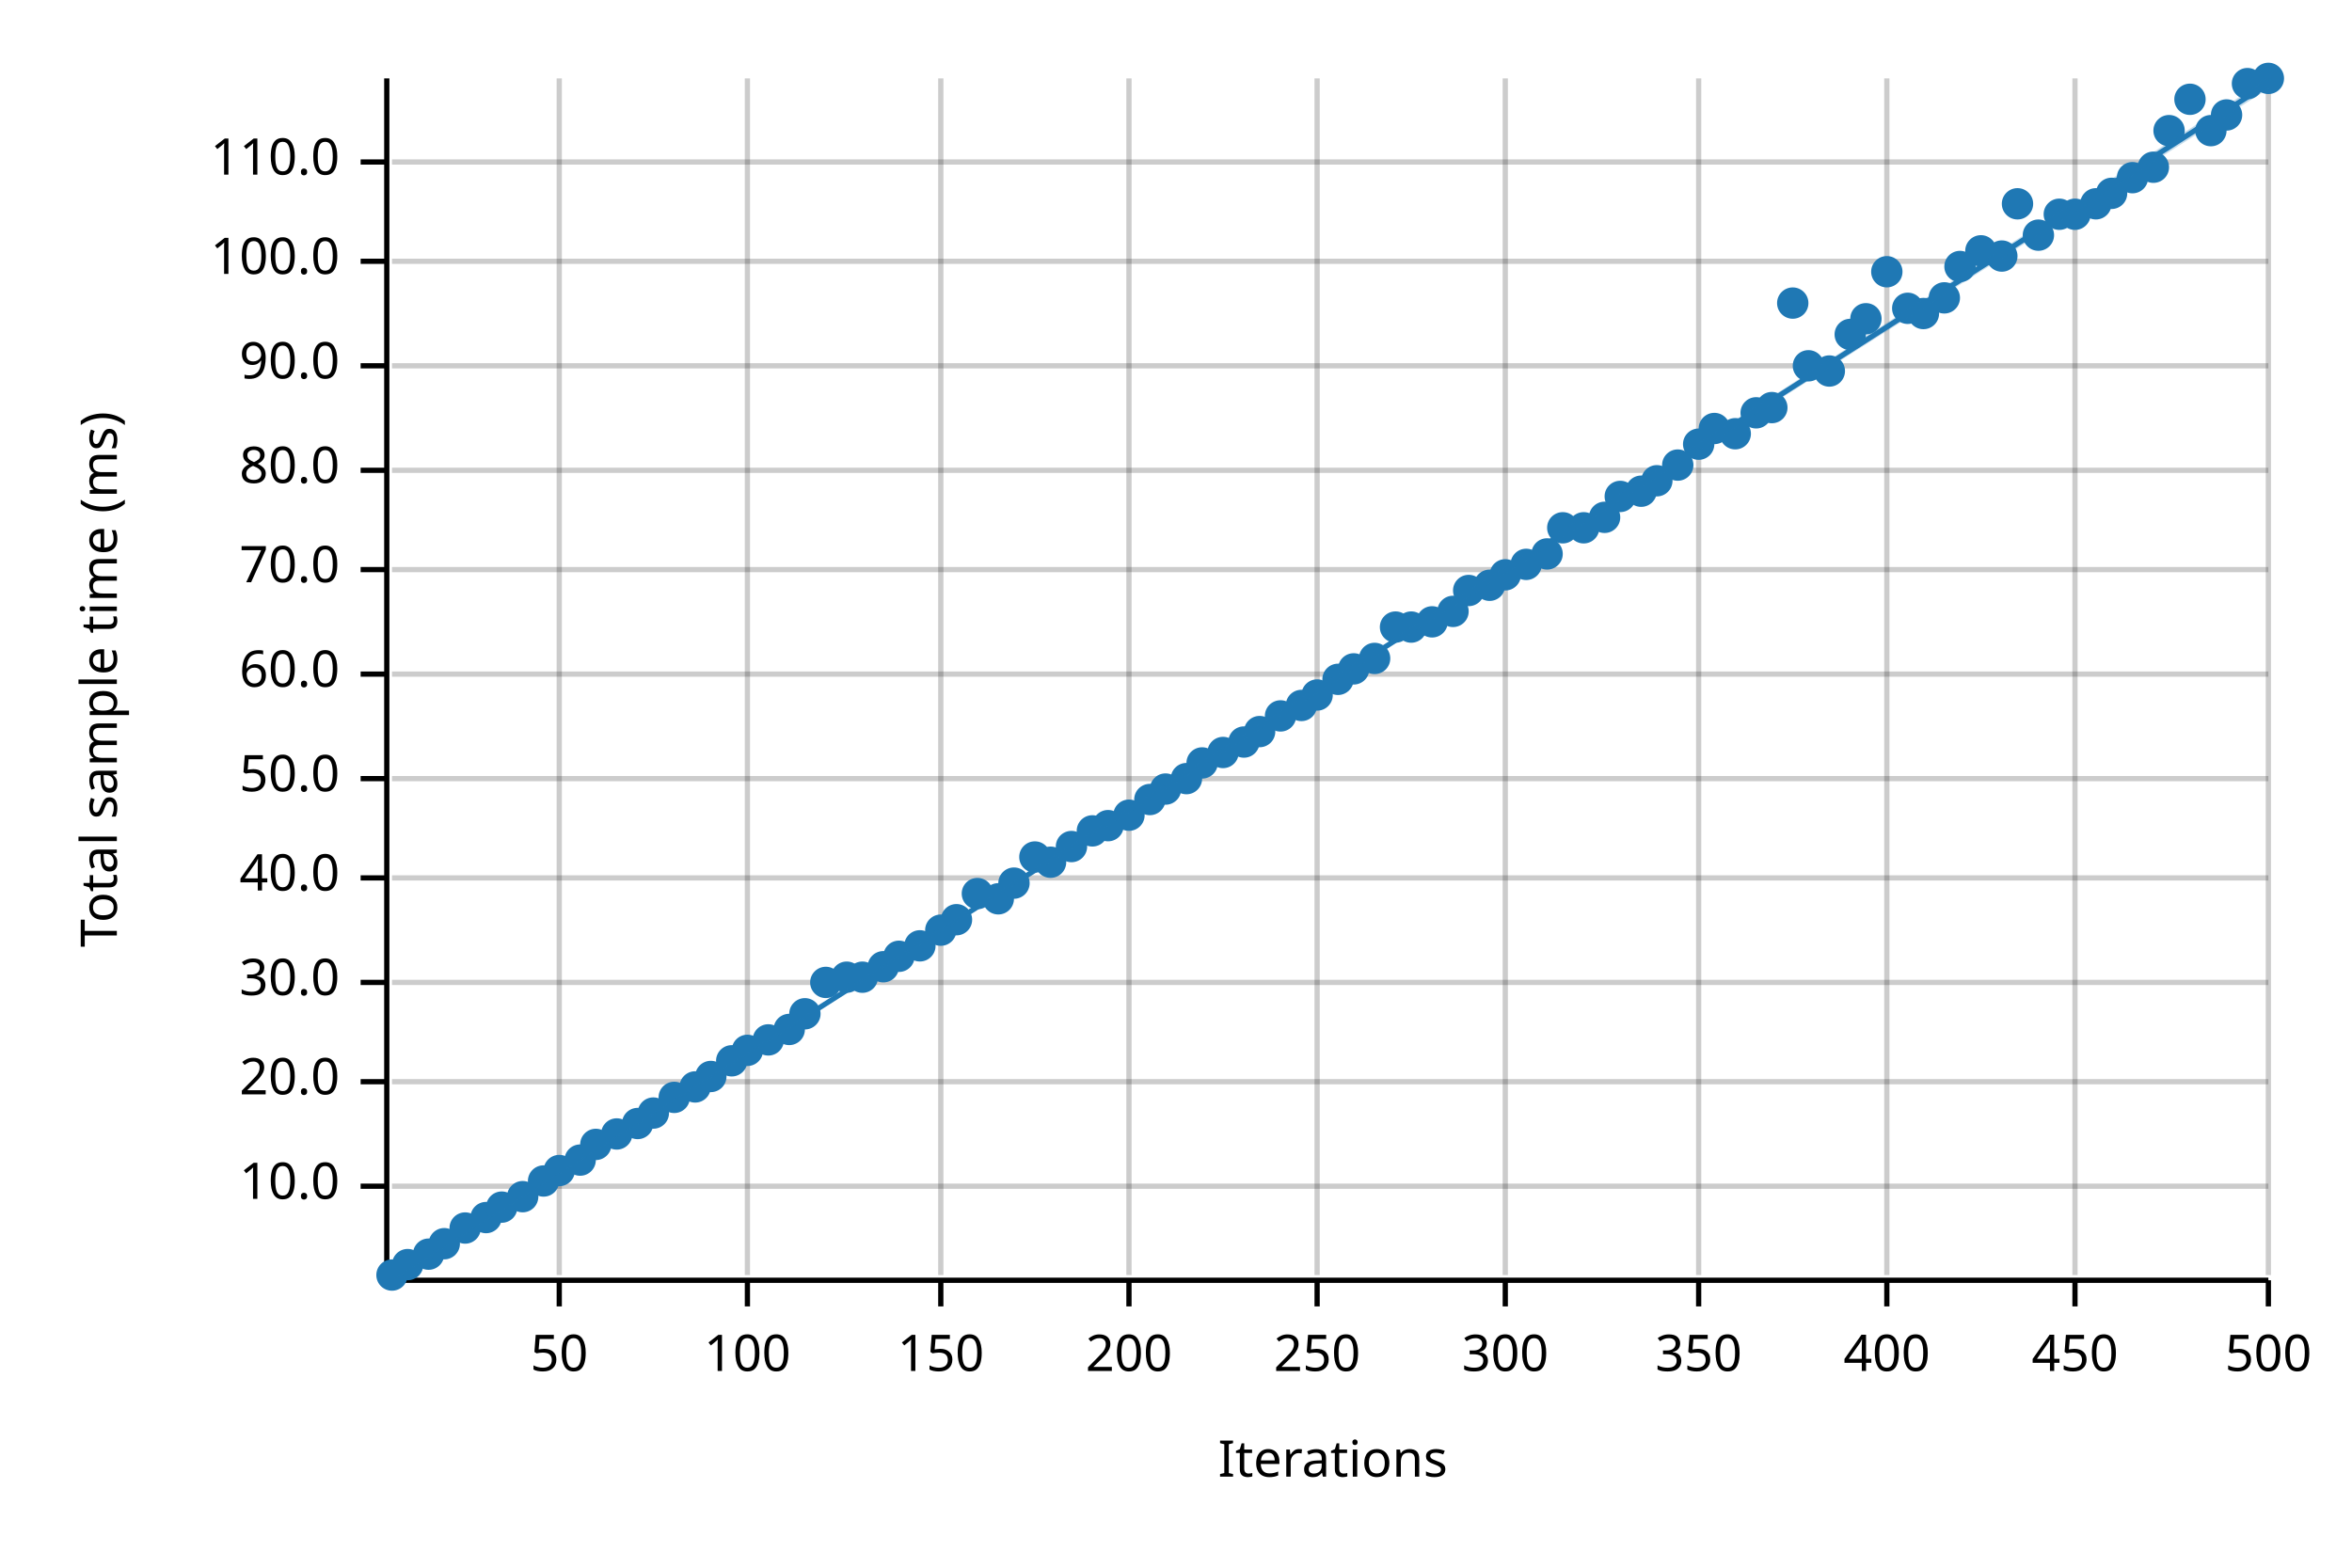
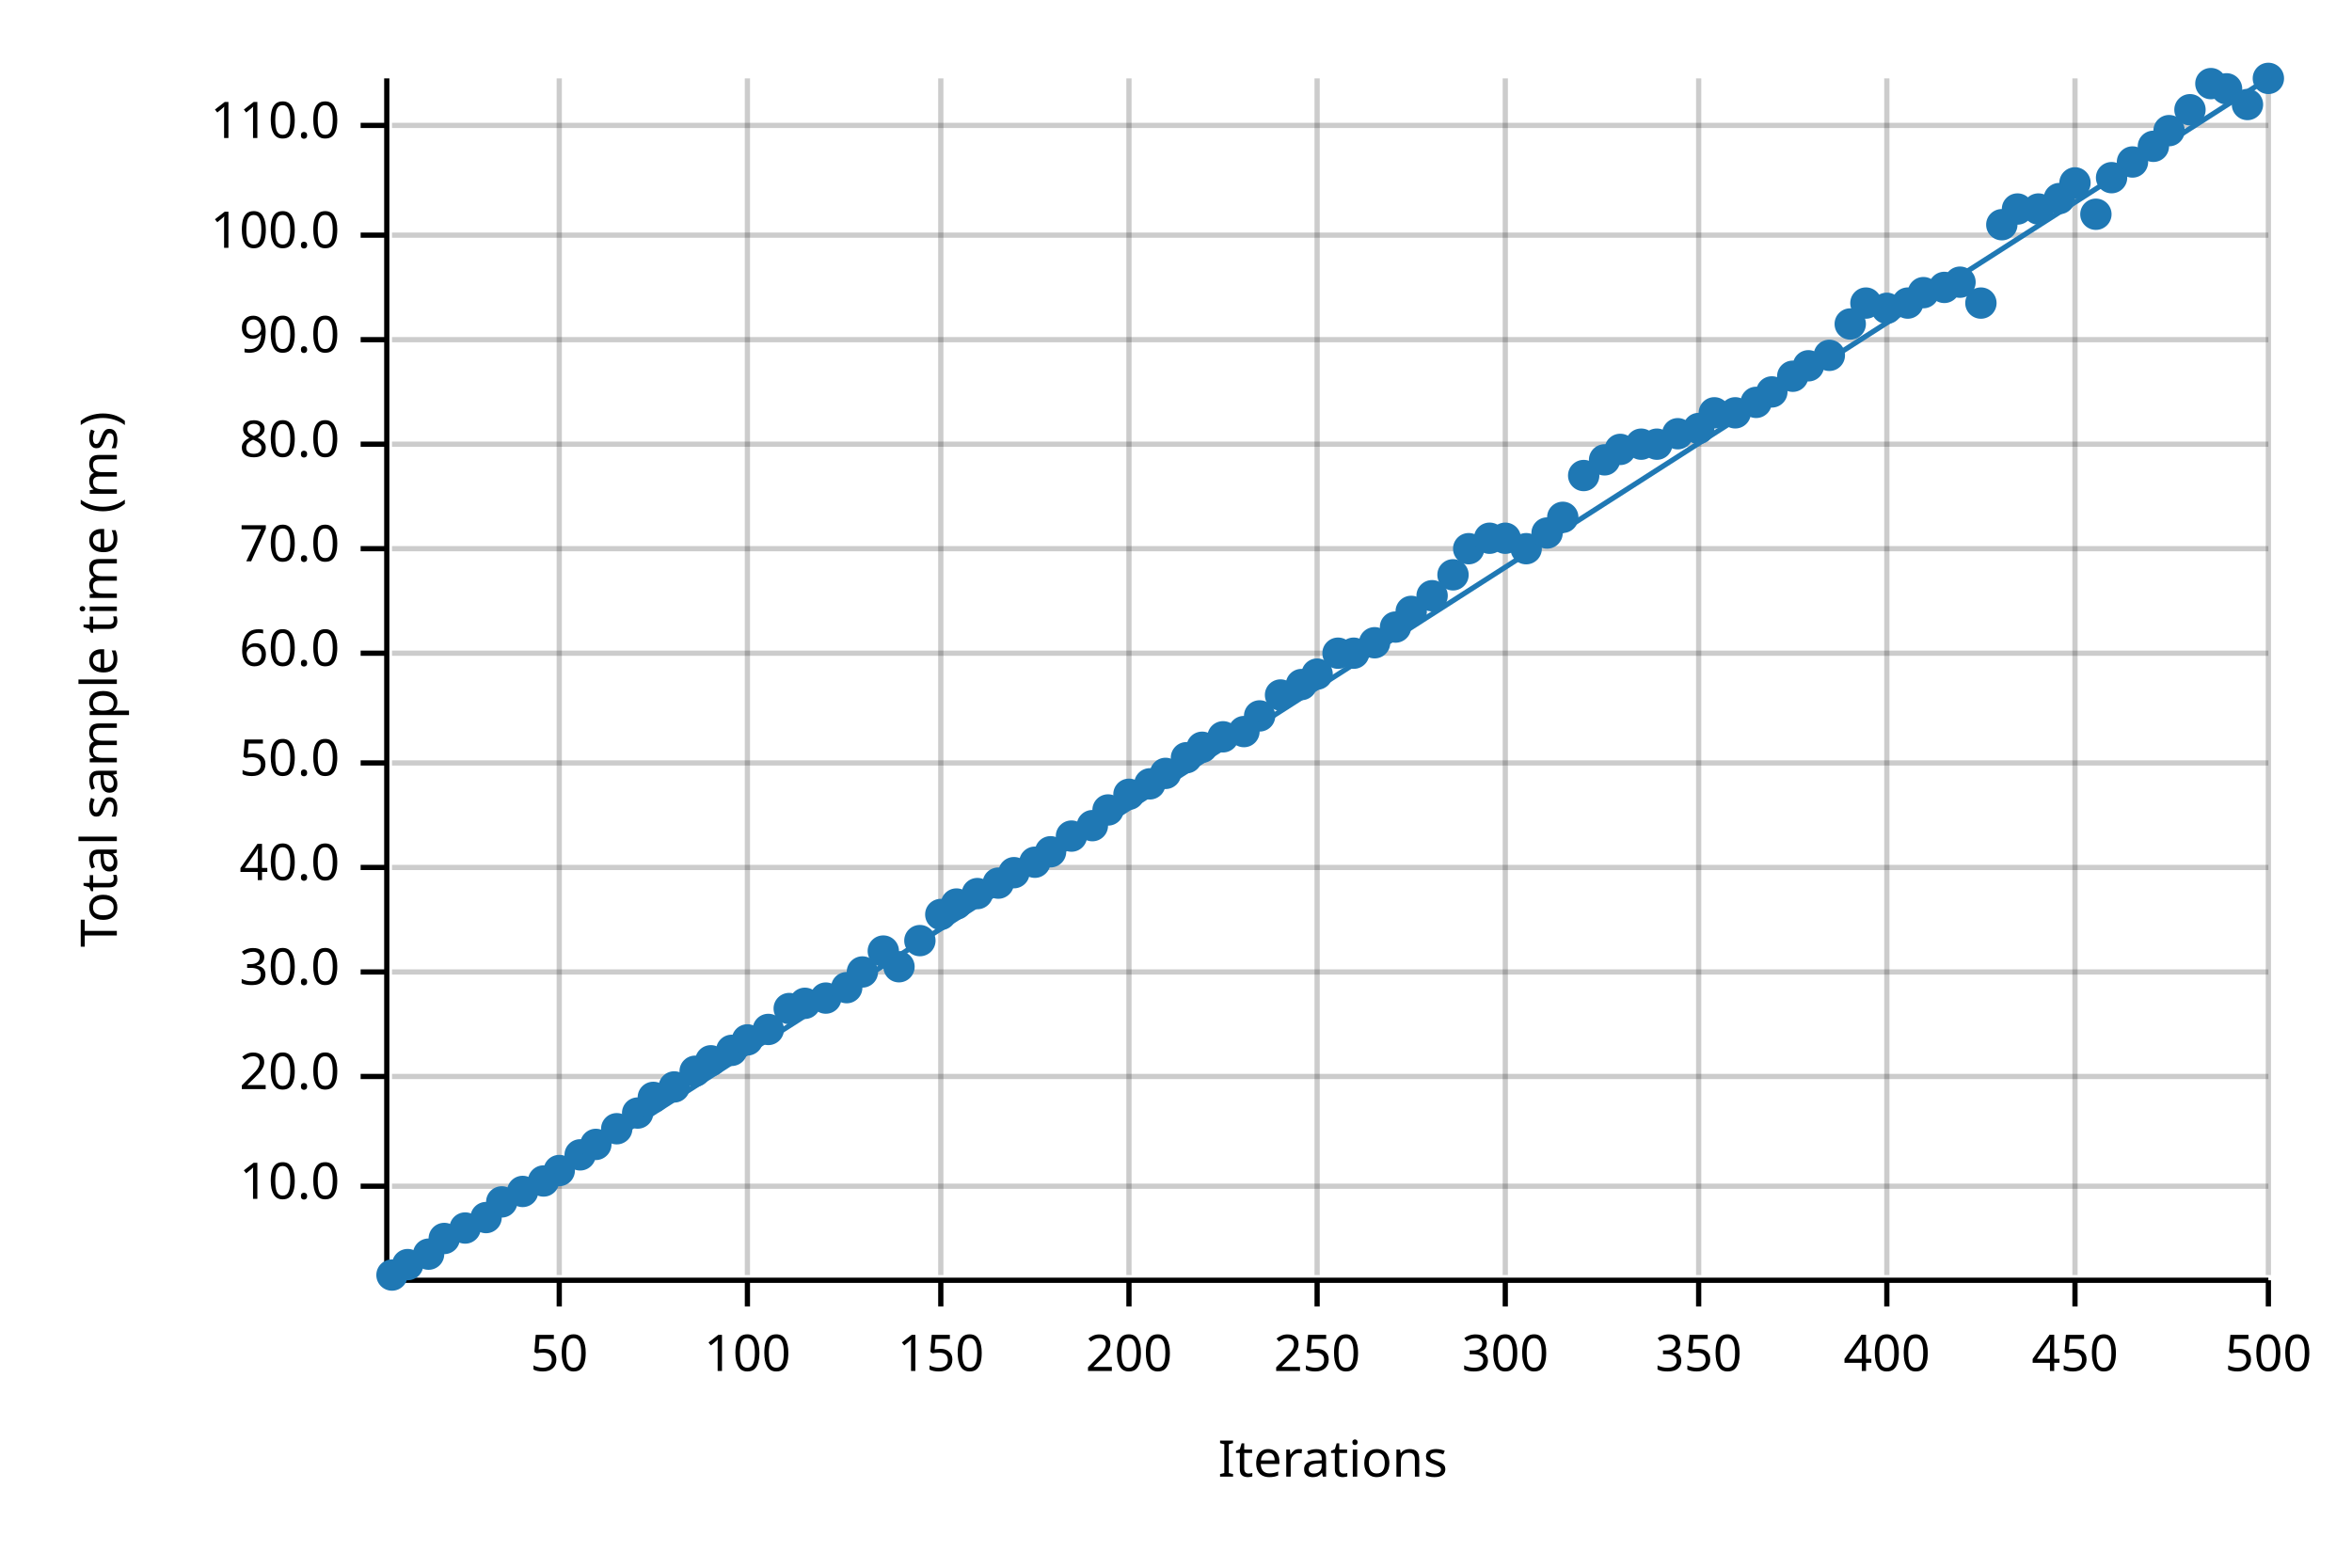
<svg xmlns="http://www.w3.org/2000/svg" width="450" height="300" viewBox="0 0 450 300">
  <text x="15" y="130" dy="0.76em" text-anchor="middle" font-family="sans-serif" font-size="9.677" opacity="1" fill="#000000" transform="rotate(270, 15, 130)">
Total sample time (ms)
</text>
  <text x="255" y="285" dy="-0.5ex" text-anchor="middle" font-family="sans-serif" font-size="9.677" opacity="1" fill="#000000">
Iterations
</text>
  <line opacity="0.2" stroke="#000000" stroke-width="1" x1="107" y1="244" x2="107" y2="15" />
  <line opacity="0.2" stroke="#000000" stroke-width="1" x1="143" y1="244" x2="143" y2="15" />
  <line opacity="0.2" stroke="#000000" stroke-width="1" x1="180" y1="244" x2="180" y2="15" />
  <line opacity="0.2" stroke="#000000" stroke-width="1" x1="216" y1="244" x2="216" y2="15" />
  <line opacity="0.2" stroke="#000000" stroke-width="1" x1="252" y1="244" x2="252" y2="15" />
  <line opacity="0.2" stroke="#000000" stroke-width="1" x1="288" y1="244" x2="288" y2="15" />
  <line opacity="0.2" stroke="#000000" stroke-width="1" x1="325" y1="244" x2="325" y2="15" />
  <line opacity="0.2" stroke="#000000" stroke-width="1" x1="361" y1="244" x2="361" y2="15" />
  <line opacity="0.2" stroke="#000000" stroke-width="1" x1="397" y1="244" x2="397" y2="15" />
  <line opacity="0.2" stroke="#000000" stroke-width="1" x1="434" y1="244" x2="434" y2="15" />
  <line opacity="0.2" stroke="#000000" stroke-width="1" x1="75" y1="227" x2="434" y2="227" />
-   <line opacity="0.2" stroke="#000000" stroke-width="1" x1="75" y1="207" x2="434" y2="207" />
-   <line opacity="0.2" stroke="#000000" stroke-width="1" x1="75" y1="188" x2="434" y2="188" />
-   <line opacity="0.2" stroke="#000000" stroke-width="1" x1="75" y1="168" x2="434" y2="168" />
-   <line opacity="0.2" stroke="#000000" stroke-width="1" x1="75" y1="149" x2="434" y2="149" />
-   <line opacity="0.2" stroke="#000000" stroke-width="1" x1="75" y1="129" x2="434" y2="129" />
-   <line opacity="0.2" stroke="#000000" stroke-width="1" x1="75" y1="109" x2="434" y2="109" />
-   <line opacity="0.2" stroke="#000000" stroke-width="1" x1="75" y1="90" x2="434" y2="90" />
-   <line opacity="0.2" stroke="#000000" stroke-width="1" x1="75" y1="70" x2="434" y2="70" />
-   <line opacity="0.2" stroke="#000000" stroke-width="1" x1="75" y1="50" x2="434" y2="50" />
-   <line opacity="0.2" stroke="#000000" stroke-width="1" x1="75" y1="31" x2="434" y2="31" />
+   <line opacity="0.2" stroke="#000000" stroke-width="1" x1="75" y1="206" x2="434" y2="206" />
+   <line opacity="0.2" stroke="#000000" stroke-width="1" x1="75" y1="186" x2="434" y2="186" />
+   <line opacity="0.2" stroke="#000000" stroke-width="1" x1="75" y1="166" x2="434" y2="166" />
+   <line opacity="0.2" stroke="#000000" stroke-width="1" x1="75" y1="146" x2="434" y2="146" />
+   <line opacity="0.2" stroke="#000000" stroke-width="1" x1="75" y1="125" x2="434" y2="125" />
+   <line opacity="0.2" stroke="#000000" stroke-width="1" x1="75" y1="105" x2="434" y2="105" />
+   <line opacity="0.2" stroke="#000000" stroke-width="1" x1="75" y1="85" x2="434" y2="85" />
+   <line opacity="0.2" stroke="#000000" stroke-width="1" x1="75" y1="65" x2="434" y2="65" />
+   <line opacity="0.2" stroke="#000000" stroke-width="1" x1="75" y1="45" x2="434" y2="45" />
+   <line opacity="0.2" stroke="#000000" stroke-width="1" x1="75" y1="24" x2="434" y2="24" />
  <polyline fill="none" opacity="1" stroke="#000000" stroke-width="1" points="74,15 74,244 " />
  <text x="65" y="227" dy="0.5ex" text-anchor="end" font-family="sans-serif" font-size="9.677" opacity="1" fill="#000000">
10.0
</text>
  <polyline fill="none" opacity="1" stroke="#000000" stroke-width="1" points="69,227 74,227 " />
-   <text x="65" y="207" dy="0.5ex" text-anchor="end" font-family="sans-serif" font-size="9.677" opacity="1" fill="#000000">
+   <text x="65" y="206" dy="0.5ex" text-anchor="end" font-family="sans-serif" font-size="9.677" opacity="1" fill="#000000">
20.0
</text>
-   <polyline fill="none" opacity="1" stroke="#000000" stroke-width="1" points="69,207 74,207 " />
-   <text x="65" y="188" dy="0.5ex" text-anchor="end" font-family="sans-serif" font-size="9.677" opacity="1" fill="#000000">
+   <polyline fill="none" opacity="1" stroke="#000000" stroke-width="1" points="69,206 74,206 " />
+   <text x="65" y="186" dy="0.5ex" text-anchor="end" font-family="sans-serif" font-size="9.677" opacity="1" fill="#000000">
30.0
</text>
-   <polyline fill="none" opacity="1" stroke="#000000" stroke-width="1" points="69,188 74,188 " />
-   <text x="65" y="168" dy="0.5ex" text-anchor="end" font-family="sans-serif" font-size="9.677" opacity="1" fill="#000000">
+   <polyline fill="none" opacity="1" stroke="#000000" stroke-width="1" points="69,186 74,186 " />
+   <text x="65" y="166" dy="0.5ex" text-anchor="end" font-family="sans-serif" font-size="9.677" opacity="1" fill="#000000">
40.0
</text>
-   <polyline fill="none" opacity="1" stroke="#000000" stroke-width="1" points="69,168 74,168 " />
-   <text x="65" y="149" dy="0.5ex" text-anchor="end" font-family="sans-serif" font-size="9.677" opacity="1" fill="#000000">
+   <polyline fill="none" opacity="1" stroke="#000000" stroke-width="1" points="69,166 74,166 " />
+   <text x="65" y="146" dy="0.5ex" text-anchor="end" font-family="sans-serif" font-size="9.677" opacity="1" fill="#000000">
50.0
</text>
-   <polyline fill="none" opacity="1" stroke="#000000" stroke-width="1" points="69,149 74,149 " />
-   <text x="65" y="129" dy="0.5ex" text-anchor="end" font-family="sans-serif" font-size="9.677" opacity="1" fill="#000000">
+   <polyline fill="none" opacity="1" stroke="#000000" stroke-width="1" points="69,146 74,146 " />
+   <text x="65" y="125" dy="0.5ex" text-anchor="end" font-family="sans-serif" font-size="9.677" opacity="1" fill="#000000">
60.0
</text>
-   <polyline fill="none" opacity="1" stroke="#000000" stroke-width="1" points="69,129 74,129 " />
-   <text x="65" y="109" dy="0.5ex" text-anchor="end" font-family="sans-serif" font-size="9.677" opacity="1" fill="#000000">
+   <polyline fill="none" opacity="1" stroke="#000000" stroke-width="1" points="69,125 74,125 " />
+   <text x="65" y="105" dy="0.5ex" text-anchor="end" font-family="sans-serif" font-size="9.677" opacity="1" fill="#000000">
70.0
</text>
-   <polyline fill="none" opacity="1" stroke="#000000" stroke-width="1" points="69,109 74,109 " />
-   <text x="65" y="90" dy="0.5ex" text-anchor="end" font-family="sans-serif" font-size="9.677" opacity="1" fill="#000000">
+   <polyline fill="none" opacity="1" stroke="#000000" stroke-width="1" points="69,105 74,105 " />
+   <text x="65" y="85" dy="0.5ex" text-anchor="end" font-family="sans-serif" font-size="9.677" opacity="1" fill="#000000">
80.0
</text>
-   <polyline fill="none" opacity="1" stroke="#000000" stroke-width="1" points="69,90 74,90 " />
-   <text x="65" y="70" dy="0.5ex" text-anchor="end" font-family="sans-serif" font-size="9.677" opacity="1" fill="#000000">
+   <polyline fill="none" opacity="1" stroke="#000000" stroke-width="1" points="69,85 74,85 " />
+   <text x="65" y="65" dy="0.5ex" text-anchor="end" font-family="sans-serif" font-size="9.677" opacity="1" fill="#000000">
90.0
</text>
-   <polyline fill="none" opacity="1" stroke="#000000" stroke-width="1" points="69,70 74,70 " />
-   <text x="65" y="50" dy="0.5ex" text-anchor="end" font-family="sans-serif" font-size="9.677" opacity="1" fill="#000000">
+   <polyline fill="none" opacity="1" stroke="#000000" stroke-width="1" points="69,65 74,65 " />
+   <text x="65" y="45" dy="0.5ex" text-anchor="end" font-family="sans-serif" font-size="9.677" opacity="1" fill="#000000">
100.0
</text>
-   <polyline fill="none" opacity="1" stroke="#000000" stroke-width="1" points="69,50 74,50 " />
-   <text x="65" y="31" dy="0.5ex" text-anchor="end" font-family="sans-serif" font-size="9.677" opacity="1" fill="#000000">
+   <polyline fill="none" opacity="1" stroke="#000000" stroke-width="1" points="69,45 74,45 " />
+   <text x="65" y="24" dy="0.5ex" text-anchor="end" font-family="sans-serif" font-size="9.677" opacity="1" fill="#000000">
110.0
</text>
-   <polyline fill="none" opacity="1" stroke="#000000" stroke-width="1" points="69,31 74,31 " />
+   <polyline fill="none" opacity="1" stroke="#000000" stroke-width="1" points="69,24 74,24 " />
  <polyline fill="none" opacity="1" stroke="#000000" stroke-width="1" points="75,245 434,245 " />
  <text x="107" y="255" dy="0.76em" text-anchor="middle" font-family="sans-serif" font-size="9.677" opacity="1" fill="#000000">
50
</text>
  <polyline fill="none" opacity="1" stroke="#000000" stroke-width="1" points="107,245 107,250 " />
  <text x="143" y="255" dy="0.76em" text-anchor="middle" font-family="sans-serif" font-size="9.677" opacity="1" fill="#000000">
100
</text>
  <polyline fill="none" opacity="1" stroke="#000000" stroke-width="1" points="143,245 143,250 " />
  <text x="180" y="255" dy="0.76em" text-anchor="middle" font-family="sans-serif" font-size="9.677" opacity="1" fill="#000000">
150
</text>
  <polyline fill="none" opacity="1" stroke="#000000" stroke-width="1" points="180,245 180,250 " />
  <text x="216" y="255" dy="0.76em" text-anchor="middle" font-family="sans-serif" font-size="9.677" opacity="1" fill="#000000">
200
</text>
  <polyline fill="none" opacity="1" stroke="#000000" stroke-width="1" points="216,245 216,250 " />
  <text x="252" y="255" dy="0.76em" text-anchor="middle" font-family="sans-serif" font-size="9.677" opacity="1" fill="#000000">
250
</text>
  <polyline fill="none" opacity="1" stroke="#000000" stroke-width="1" points="252,245 252,250 " />
  <text x="288" y="255" dy="0.76em" text-anchor="middle" font-family="sans-serif" font-size="9.677" opacity="1" fill="#000000">
300
</text>
  <polyline fill="none" opacity="1" stroke="#000000" stroke-width="1" points="288,245 288,250 " />
  <text x="325" y="255" dy="0.76em" text-anchor="middle" font-family="sans-serif" font-size="9.677" opacity="1" fill="#000000">
350
</text>
  <polyline fill="none" opacity="1" stroke="#000000" stroke-width="1" points="325,245 325,250 " />
  <text x="361" y="255" dy="0.76em" text-anchor="middle" font-family="sans-serif" font-size="9.677" opacity="1" fill="#000000">
400
</text>
  <polyline fill="none" opacity="1" stroke="#000000" stroke-width="1" points="361,245 361,250 " />
  <text x="397" y="255" dy="0.76em" text-anchor="middle" font-family="sans-serif" font-size="9.677" opacity="1" fill="#000000">
450
</text>
  <polyline fill="none" opacity="1" stroke="#000000" stroke-width="1" points="397,245 397,250 " />
  <text x="434" y="255" dy="0.76em" text-anchor="middle" font-family="sans-serif" font-size="9.677" opacity="1" fill="#000000">
500
</text>
  <polyline fill="none" opacity="1" stroke="#000000" stroke-width="1" points="434,245 434,250 " />
  <circle cx="75" cy="244" r="3" opacity="1" fill="#1F78B4" stroke="none" stroke-width="1" />
  <circle cx="78" cy="242" r="3" opacity="1" fill="#1F78B4" stroke="none" stroke-width="1" />
  <circle cx="82" cy="240" r="3" opacity="1" fill="#1F78B4" stroke="none" stroke-width="1" />
-   <circle cx="85" cy="238" r="3" opacity="1" fill="#1F78B4" stroke="none" stroke-width="1" />
+   <circle cx="85" cy="237" r="3" opacity="1" fill="#1F78B4" stroke="none" stroke-width="1" />
  <circle cx="89" cy="235" r="3" opacity="1" fill="#1F78B4" stroke="none" stroke-width="1" />
  <circle cx="93" cy="233" r="3" opacity="1" fill="#1F78B4" stroke="none" stroke-width="1" />
-   <circle cx="96" cy="231" r="3" opacity="1" fill="#1F78B4" stroke="none" stroke-width="1" />
-   <circle cx="100" cy="229" r="3" opacity="1" fill="#1F78B4" stroke="none" stroke-width="1" />
+   <circle cx="96" cy="230" r="3" opacity="1" fill="#1F78B4" stroke="none" stroke-width="1" />
+   <circle cx="100" cy="228" r="3" opacity="1" fill="#1F78B4" stroke="none" stroke-width="1" />
  <circle cx="104" cy="226" r="3" opacity="1" fill="#1F78B4" stroke="none" stroke-width="1" />
  <circle cx="107" cy="224" r="3" opacity="1" fill="#1F78B4" stroke="none" stroke-width="1" />
-   <circle cx="111" cy="222" r="3" opacity="1" fill="#1F78B4" stroke="none" stroke-width="1" />
+   <circle cx="111" cy="221" r="3" opacity="1" fill="#1F78B4" stroke="none" stroke-width="1" />
  <circle cx="114" cy="219" r="3" opacity="1" fill="#1F78B4" stroke="none" stroke-width="1" />
-   <circle cx="118" cy="217" r="3" opacity="1" fill="#1F78B4" stroke="none" stroke-width="1" />
-   <circle cx="122" cy="215" r="3" opacity="1" fill="#1F78B4" stroke="none" stroke-width="1" />
-   <circle cx="125" cy="213" r="3" opacity="1" fill="#1F78B4" stroke="none" stroke-width="1" />
-   <circle cx="129" cy="210" r="3" opacity="1" fill="#1F78B4" stroke="none" stroke-width="1" />
-   <circle cx="133" cy="208" r="3" opacity="1" fill="#1F78B4" stroke="none" stroke-width="1" />
-   <circle cx="136" cy="206" r="3" opacity="1" fill="#1F78B4" stroke="none" stroke-width="1" />
-   <circle cx="140" cy="203" r="3" opacity="1" fill="#1F78B4" stroke="none" stroke-width="1" />
-   <circle cx="143" cy="201" r="3" opacity="1" fill="#1F78B4" stroke="none" stroke-width="1" />
-   <circle cx="147" cy="199" r="3" opacity="1" fill="#1F78B4" stroke="none" stroke-width="1" />
-   <circle cx="151" cy="197" r="3" opacity="1" fill="#1F78B4" stroke="none" stroke-width="1" />
-   <circle cx="154" cy="194" r="3" opacity="1" fill="#1F78B4" stroke="none" stroke-width="1" />
-   <circle cx="158" cy="188" r="3" opacity="1" fill="#1F78B4" stroke="none" stroke-width="1" />
-   <circle cx="162" cy="187" r="3" opacity="1" fill="#1F78B4" stroke="none" stroke-width="1" />
-   <circle cx="165" cy="187" r="3" opacity="1" fill="#1F78B4" stroke="none" stroke-width="1" />
-   <circle cx="169" cy="185" r="3" opacity="1" fill="#1F78B4" stroke="none" stroke-width="1" />
-   <circle cx="172" cy="183" r="3" opacity="1" fill="#1F78B4" stroke="none" stroke-width="1" />
-   <circle cx="176" cy="181" r="3" opacity="1" fill="#1F78B4" stroke="none" stroke-width="1" />
-   <circle cx="180" cy="178" r="3" opacity="1" fill="#1F78B4" stroke="none" stroke-width="1" />
-   <circle cx="183" cy="176" r="3" opacity="1" fill="#1F78B4" stroke="none" stroke-width="1" />
+   <circle cx="118" cy="216" r="3" opacity="1" fill="#1F78B4" stroke="none" stroke-width="1" />
+   <circle cx="122" cy="213" r="3" opacity="1" fill="#1F78B4" stroke="none" stroke-width="1" />
+   <circle cx="125" cy="210" r="3" opacity="1" fill="#1F78B4" stroke="none" stroke-width="1" />
+   <circle cx="129" cy="208" r="3" opacity="1" fill="#1F78B4" stroke="none" stroke-width="1" />
+   <circle cx="133" cy="205" r="3" opacity="1" fill="#1F78B4" stroke="none" stroke-width="1" />
+   <circle cx="136" cy="203" r="3" opacity="1" fill="#1F78B4" stroke="none" stroke-width="1" />
+   <circle cx="140" cy="201" r="3" opacity="1" fill="#1F78B4" stroke="none" stroke-width="1" />
+   <circle cx="143" cy="199" r="3" opacity="1" fill="#1F78B4" stroke="none" stroke-width="1" />
+   <circle cx="147" cy="197" r="3" opacity="1" fill="#1F78B4" stroke="none" stroke-width="1" />
+   <circle cx="151" cy="193" r="3" opacity="1" fill="#1F78B4" stroke="none" stroke-width="1" />
+   <circle cx="154" cy="192" r="3" opacity="1" fill="#1F78B4" stroke="none" stroke-width="1" />
+   <circle cx="158" cy="191" r="3" opacity="1" fill="#1F78B4" stroke="none" stroke-width="1" />
+   <circle cx="162" cy="189" r="3" opacity="1" fill="#1F78B4" stroke="none" stroke-width="1" />
+   <circle cx="165" cy="186" r="3" opacity="1" fill="#1F78B4" stroke="none" stroke-width="1" />
+   <circle cx="169" cy="182" r="3" opacity="1" fill="#1F78B4" stroke="none" stroke-width="1" />
+   <circle cx="172" cy="185" r="3" opacity="1" fill="#1F78B4" stroke="none" stroke-width="1" />
+   <circle cx="176" cy="180" r="3" opacity="1" fill="#1F78B4" stroke="none" stroke-width="1" />
+   <circle cx="180" cy="175" r="3" opacity="1" fill="#1F78B4" stroke="none" stroke-width="1" />
+   <circle cx="183" cy="173" r="3" opacity="1" fill="#1F78B4" stroke="none" stroke-width="1" />
  <circle cx="187" cy="171" r="3" opacity="1" fill="#1F78B4" stroke="none" stroke-width="1" />
-   <circle cx="191" cy="172" r="3" opacity="1" fill="#1F78B4" stroke="none" stroke-width="1" />
-   <circle cx="194" cy="169" r="3" opacity="1" fill="#1F78B4" stroke="none" stroke-width="1" />
-   <circle cx="198" cy="164" r="3" opacity="1" fill="#1F78B4" stroke="none" stroke-width="1" />
-   <circle cx="201" cy="165" r="3" opacity="1" fill="#1F78B4" stroke="none" stroke-width="1" />
-   <circle cx="205" cy="162" r="3" opacity="1" fill="#1F78B4" stroke="none" stroke-width="1" />
-   <circle cx="209" cy="159" r="3" opacity="1" fill="#1F78B4" stroke="none" stroke-width="1" />
-   <circle cx="212" cy="158" r="3" opacity="1" fill="#1F78B4" stroke="none" stroke-width="1" />
-   <circle cx="216" cy="156" r="3" opacity="1" fill="#1F78B4" stroke="none" stroke-width="1" />
-   <circle cx="220" cy="153" r="3" opacity="1" fill="#1F78B4" stroke="none" stroke-width="1" />
-   <circle cx="223" cy="151" r="3" opacity="1" fill="#1F78B4" stroke="none" stroke-width="1" />
-   <circle cx="227" cy="149" r="3" opacity="1" fill="#1F78B4" stroke="none" stroke-width="1" />
-   <circle cx="230" cy="146" r="3" opacity="1" fill="#1F78B4" stroke="none" stroke-width="1" />
-   <circle cx="234" cy="144" r="3" opacity="1" fill="#1F78B4" stroke="none" stroke-width="1" />
-   <circle cx="238" cy="142" r="3" opacity="1" fill="#1F78B4" stroke="none" stroke-width="1" />
-   <circle cx="241" cy="140" r="3" opacity="1" fill="#1F78B4" stroke="none" stroke-width="1" />
-   <circle cx="245" cy="137" r="3" opacity="1" fill="#1F78B4" stroke="none" stroke-width="1" />
-   <circle cx="249" cy="135" r="3" opacity="1" fill="#1F78B4" stroke="none" stroke-width="1" />
-   <circle cx="252" cy="133" r="3" opacity="1" fill="#1F78B4" stroke="none" stroke-width="1" />
-   <circle cx="256" cy="130" r="3" opacity="1" fill="#1F78B4" stroke="none" stroke-width="1" />
-   <circle cx="259" cy="128" r="3" opacity="1" fill="#1F78B4" stroke="none" stroke-width="1" />
-   <circle cx="263" cy="126" r="3" opacity="1" fill="#1F78B4" stroke="none" stroke-width="1" />
+   <circle cx="191" cy="169" r="3" opacity="1" fill="#1F78B4" stroke="none" stroke-width="1" />
+   <circle cx="194" cy="167" r="3" opacity="1" fill="#1F78B4" stroke="none" stroke-width="1" />
+   <circle cx="198" cy="165" r="3" opacity="1" fill="#1F78B4" stroke="none" stroke-width="1" />
+   <circle cx="201" cy="163" r="3" opacity="1" fill="#1F78B4" stroke="none" stroke-width="1" />
+   <circle cx="205" cy="160" r="3" opacity="1" fill="#1F78B4" stroke="none" stroke-width="1" />
+   <circle cx="209" cy="158" r="3" opacity="1" fill="#1F78B4" stroke="none" stroke-width="1" />
+   <circle cx="212" cy="155" r="3" opacity="1" fill="#1F78B4" stroke="none" stroke-width="1" />
+   <circle cx="216" cy="152" r="3" opacity="1" fill="#1F78B4" stroke="none" stroke-width="1" />
+   <circle cx="220" cy="150" r="3" opacity="1" fill="#1F78B4" stroke="none" stroke-width="1" />
+   <circle cx="223" cy="148" r="3" opacity="1" fill="#1F78B4" stroke="none" stroke-width="1" />
+   <circle cx="227" cy="145" r="3" opacity="1" fill="#1F78B4" stroke="none" stroke-width="1" />
+   <circle cx="230" cy="143" r="3" opacity="1" fill="#1F78B4" stroke="none" stroke-width="1" />
+   <circle cx="234" cy="141" r="3" opacity="1" fill="#1F78B4" stroke="none" stroke-width="1" />
+   <circle cx="238" cy="140" r="3" opacity="1" fill="#1F78B4" stroke="none" stroke-width="1" />
+   <circle cx="241" cy="137" r="3" opacity="1" fill="#1F78B4" stroke="none" stroke-width="1" />
+   <circle cx="245" cy="133" r="3" opacity="1" fill="#1F78B4" stroke="none" stroke-width="1" />
+   <circle cx="249" cy="131" r="3" opacity="1" fill="#1F78B4" stroke="none" stroke-width="1" />
+   <circle cx="252" cy="129" r="3" opacity="1" fill="#1F78B4" stroke="none" stroke-width="1" />
+   <circle cx="256" cy="125" r="3" opacity="1" fill="#1F78B4" stroke="none" stroke-width="1" />
+   <circle cx="259" cy="125" r="3" opacity="1" fill="#1F78B4" stroke="none" stroke-width="1" />
+   <circle cx="263" cy="123" r="3" opacity="1" fill="#1F78B4" stroke="none" stroke-width="1" />
  <circle cx="267" cy="120" r="3" opacity="1" fill="#1F78B4" stroke="none" stroke-width="1" />
-   <circle cx="270" cy="120" r="3" opacity="1" fill="#1F78B4" stroke="none" stroke-width="1" />
-   <circle cx="274" cy="119" r="3" opacity="1" fill="#1F78B4" stroke="none" stroke-width="1" />
-   <circle cx="278" cy="117" r="3" opacity="1" fill="#1F78B4" stroke="none" stroke-width="1" />
-   <circle cx="281" cy="113" r="3" opacity="1" fill="#1F78B4" stroke="none" stroke-width="1" />
-   <circle cx="285" cy="112" r="3" opacity="1" fill="#1F78B4" stroke="none" stroke-width="1" />
-   <circle cx="288" cy="110" r="3" opacity="1" fill="#1F78B4" stroke="none" stroke-width="1" />
-   <circle cx="292" cy="108" r="3" opacity="1" fill="#1F78B4" stroke="none" stroke-width="1" />
-   <circle cx="296" cy="106" r="3" opacity="1" fill="#1F78B4" stroke="none" stroke-width="1" />
-   <circle cx="299" cy="101" r="3" opacity="1" fill="#1F78B4" stroke="none" stroke-width="1" />
-   <circle cx="303" cy="101" r="3" opacity="1" fill="#1F78B4" stroke="none" stroke-width="1" />
-   <circle cx="307" cy="99" r="3" opacity="1" fill="#1F78B4" stroke="none" stroke-width="1" />
-   <circle cx="310" cy="95" r="3" opacity="1" fill="#1F78B4" stroke="none" stroke-width="1" />
-   <circle cx="314" cy="94" r="3" opacity="1" fill="#1F78B4" stroke="none" stroke-width="1" />
-   <circle cx="317" cy="92" r="3" opacity="1" fill="#1F78B4" stroke="none" stroke-width="1" />
-   <circle cx="321" cy="89" r="3" opacity="1" fill="#1F78B4" stroke="none" stroke-width="1" />
-   <circle cx="325" cy="85" r="3" opacity="1" fill="#1F78B4" stroke="none" stroke-width="1" />
-   <circle cx="328" cy="82" r="3" opacity="1" fill="#1F78B4" stroke="none" stroke-width="1" />
-   <circle cx="332" cy="83" r="3" opacity="1" fill="#1F78B4" stroke="none" stroke-width="1" />
-   <circle cx="336" cy="79" r="3" opacity="1" fill="#1F78B4" stroke="none" stroke-width="1" />
-   <circle cx="339" cy="78" r="3" opacity="1" fill="#1F78B4" stroke="none" stroke-width="1" />
-   <circle cx="343" cy="58" r="3" opacity="1" fill="#1F78B4" stroke="none" stroke-width="1" />
+   <circle cx="270" cy="117" r="3" opacity="1" fill="#1F78B4" stroke="none" stroke-width="1" />
+   <circle cx="274" cy="114" r="3" opacity="1" fill="#1F78B4" stroke="none" stroke-width="1" />
+   <circle cx="278" cy="110" r="3" opacity="1" fill="#1F78B4" stroke="none" stroke-width="1" />
+   <circle cx="281" cy="105" r="3" opacity="1" fill="#1F78B4" stroke="none" stroke-width="1" />
+   <circle cx="285" cy="103" r="3" opacity="1" fill="#1F78B4" stroke="none" stroke-width="1" />
+   <circle cx="288" cy="103" r="3" opacity="1" fill="#1F78B4" stroke="none" stroke-width="1" />
+   <circle cx="292" cy="105" r="3" opacity="1" fill="#1F78B4" stroke="none" stroke-width="1" />
+   <circle cx="296" cy="102" r="3" opacity="1" fill="#1F78B4" stroke="none" stroke-width="1" />
+   <circle cx="299" cy="99" r="3" opacity="1" fill="#1F78B4" stroke="none" stroke-width="1" />
+   <circle cx="303" cy="91" r="3" opacity="1" fill="#1F78B4" stroke="none" stroke-width="1" />
+   <circle cx="307" cy="88" r="3" opacity="1" fill="#1F78B4" stroke="none" stroke-width="1" />
+   <circle cx="310" cy="86" r="3" opacity="1" fill="#1F78B4" stroke="none" stroke-width="1" />
+   <circle cx="314" cy="85" r="3" opacity="1" fill="#1F78B4" stroke="none" stroke-width="1" />
+   <circle cx="317" cy="85" r="3" opacity="1" fill="#1F78B4" stroke="none" stroke-width="1" />
+   <circle cx="321" cy="83" r="3" opacity="1" fill="#1F78B4" stroke="none" stroke-width="1" />
+   <circle cx="325" cy="82" r="3" opacity="1" fill="#1F78B4" stroke="none" stroke-width="1" />
+   <circle cx="328" cy="79" r="3" opacity="1" fill="#1F78B4" stroke="none" stroke-width="1" />
+   <circle cx="332" cy="79" r="3" opacity="1" fill="#1F78B4" stroke="none" stroke-width="1" />
+   <circle cx="336" cy="77" r="3" opacity="1" fill="#1F78B4" stroke="none" stroke-width="1" />
+   <circle cx="339" cy="75" r="3" opacity="1" fill="#1F78B4" stroke="none" stroke-width="1" />
+   <circle cx="343" cy="72" r="3" opacity="1" fill="#1F78B4" stroke="none" stroke-width="1" />
  <circle cx="346" cy="70" r="3" opacity="1" fill="#1F78B4" stroke="none" stroke-width="1" />
-   <circle cx="350" cy="71" r="3" opacity="1" fill="#1F78B4" stroke="none" stroke-width="1" />
-   <circle cx="354" cy="64" r="3" opacity="1" fill="#1F78B4" stroke="none" stroke-width="1" />
-   <circle cx="357" cy="61" r="3" opacity="1" fill="#1F78B4" stroke="none" stroke-width="1" />
-   <circle cx="361" cy="52" r="3" opacity="1" fill="#1F78B4" stroke="none" stroke-width="1" />
-   <circle cx="365" cy="59" r="3" opacity="1" fill="#1F78B4" stroke="none" stroke-width="1" />
-   <circle cx="368" cy="60" r="3" opacity="1" fill="#1F78B4" stroke="none" stroke-width="1" />
-   <circle cx="372" cy="57" r="3" opacity="1" fill="#1F78B4" stroke="none" stroke-width="1" />
-   <circle cx="375" cy="51" r="3" opacity="1" fill="#1F78B4" stroke="none" stroke-width="1" />
-   <circle cx="379" cy="48" r="3" opacity="1" fill="#1F78B4" stroke="none" stroke-width="1" />
-   <circle cx="383" cy="49" r="3" opacity="1" fill="#1F78B4" stroke="none" stroke-width="1" />
-   <circle cx="386" cy="39" r="3" opacity="1" fill="#1F78B4" stroke="none" stroke-width="1" />
-   <circle cx="390" cy="45" r="3" opacity="1" fill="#1F78B4" stroke="none" stroke-width="1" />
-   <circle cx="394" cy="41" r="3" opacity="1" fill="#1F78B4" stroke="none" stroke-width="1" />
-   <circle cx="397" cy="41" r="3" opacity="1" fill="#1F78B4" stroke="none" stroke-width="1" />
-   <circle cx="401" cy="39" r="3" opacity="1" fill="#1F78B4" stroke="none" stroke-width="1" />
-   <circle cx="404" cy="37" r="3" opacity="1" fill="#1F78B4" stroke="none" stroke-width="1" />
-   <circle cx="408" cy="34" r="3" opacity="1" fill="#1F78B4" stroke="none" stroke-width="1" />
-   <circle cx="412" cy="32" r="3" opacity="1" fill="#1F78B4" stroke="none" stroke-width="1" />
+   <circle cx="350" cy="68" r="3" opacity="1" fill="#1F78B4" stroke="none" stroke-width="1" />
+   <circle cx="354" cy="62" r="3" opacity="1" fill="#1F78B4" stroke="none" stroke-width="1" />
+   <circle cx="357" cy="58" r="3" opacity="1" fill="#1F78B4" stroke="none" stroke-width="1" />
+   <circle cx="361" cy="59" r="3" opacity="1" fill="#1F78B4" stroke="none" stroke-width="1" />
+   <circle cx="365" cy="58" r="3" opacity="1" fill="#1F78B4" stroke="none" stroke-width="1" />
+   <circle cx="368" cy="56" r="3" opacity="1" fill="#1F78B4" stroke="none" stroke-width="1" />
+   <circle cx="372" cy="55" r="3" opacity="1" fill="#1F78B4" stroke="none" stroke-width="1" />
+   <circle cx="375" cy="54" r="3" opacity="1" fill="#1F78B4" stroke="none" stroke-width="1" />
+   <circle cx="379" cy="58" r="3" opacity="1" fill="#1F78B4" stroke="none" stroke-width="1" />
+   <circle cx="383" cy="43" r="3" opacity="1" fill="#1F78B4" stroke="none" stroke-width="1" />
+   <circle cx="386" cy="40" r="3" opacity="1" fill="#1F78B4" stroke="none" stroke-width="1" />
+   <circle cx="390" cy="40" r="3" opacity="1" fill="#1F78B4" stroke="none" stroke-width="1" />
+   <circle cx="394" cy="38" r="3" opacity="1" fill="#1F78B4" stroke="none" stroke-width="1" />
+   <circle cx="397" cy="35" r="3" opacity="1" fill="#1F78B4" stroke="none" stroke-width="1" />
+   <circle cx="401" cy="41" r="3" opacity="1" fill="#1F78B4" stroke="none" stroke-width="1" />
+   <circle cx="404" cy="34" r="3" opacity="1" fill="#1F78B4" stroke="none" stroke-width="1" />
+   <circle cx="408" cy="31" r="3" opacity="1" fill="#1F78B4" stroke="none" stroke-width="1" />
+   <circle cx="412" cy="28" r="3" opacity="1" fill="#1F78B4" stroke="none" stroke-width="1" />
  <circle cx="415" cy="25" r="3" opacity="1" fill="#1F78B4" stroke="none" stroke-width="1" />
-   <circle cx="419" cy="19" r="3" opacity="1" fill="#1F78B4" stroke="none" stroke-width="1" />
-   <circle cx="423" cy="25" r="3" opacity="1" fill="#1F78B4" stroke="none" stroke-width="1" />
-   <circle cx="426" cy="22" r="3" opacity="1" fill="#1F78B4" stroke="none" stroke-width="1" />
-   <circle cx="430" cy="16" r="3" opacity="1" fill="#1F78B4" stroke="none" stroke-width="1" />
+   <circle cx="419" cy="21" r="3" opacity="1" fill="#1F78B4" stroke="none" stroke-width="1" />
+   <circle cx="423" cy="16" r="3" opacity="1" fill="#1F78B4" stroke="none" stroke-width="1" />
+   <circle cx="426" cy="17" r="3" opacity="1" fill="#1F78B4" stroke="none" stroke-width="1" />
+   <circle cx="430" cy="20" r="3" opacity="1" fill="#1F78B4" stroke="none" stroke-width="1" />
  <circle cx="434" cy="15" r="3" opacity="1" fill="#1F78B4" stroke="none" stroke-width="1" />
-   <polyline fill="none" opacity="1" stroke="#1F78B4" stroke-width="1" points="75,245 434,16 " />
-   <polygon opacity="0.25" fill="#1F78B4" points="75,245 434,17 434,15 " />
+   <polyline fill="none" opacity="1" stroke="#1F78B4" stroke-width="1" points="75,245 434,15 " />
+   <polygon opacity="0.25" fill="#1F78B4" points="75,245 434,15 434,15 " />
</svg>
